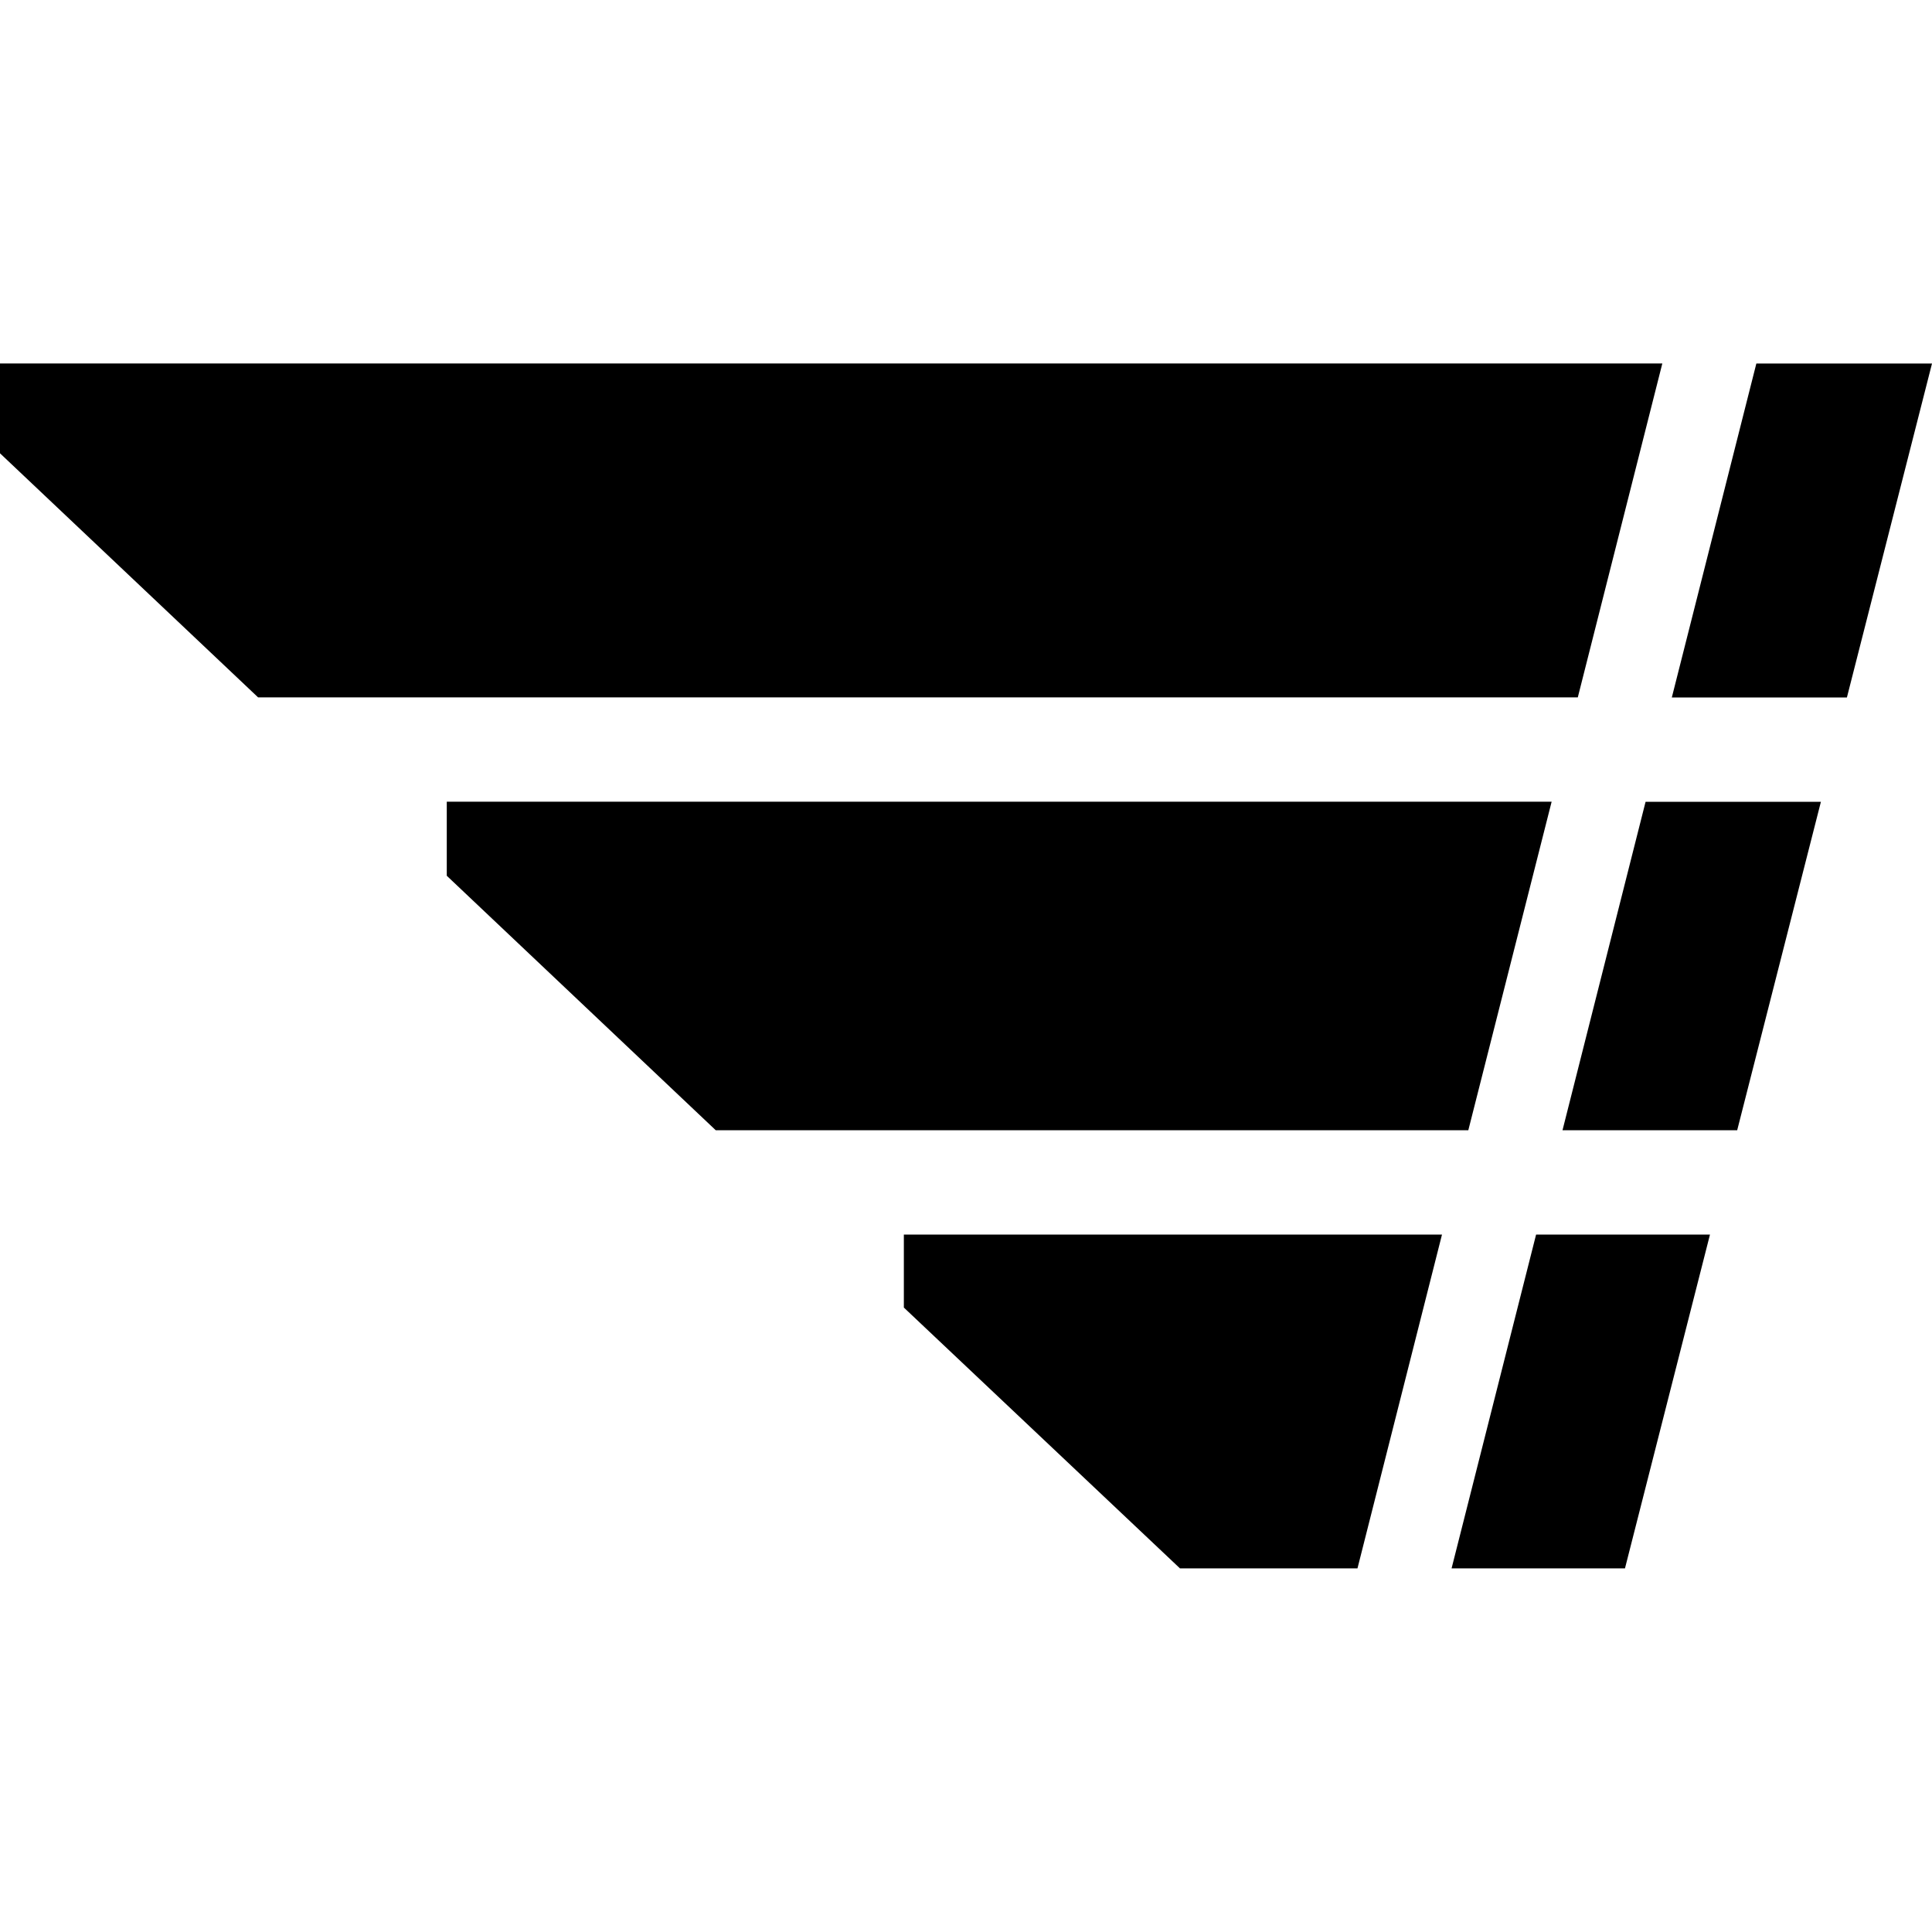
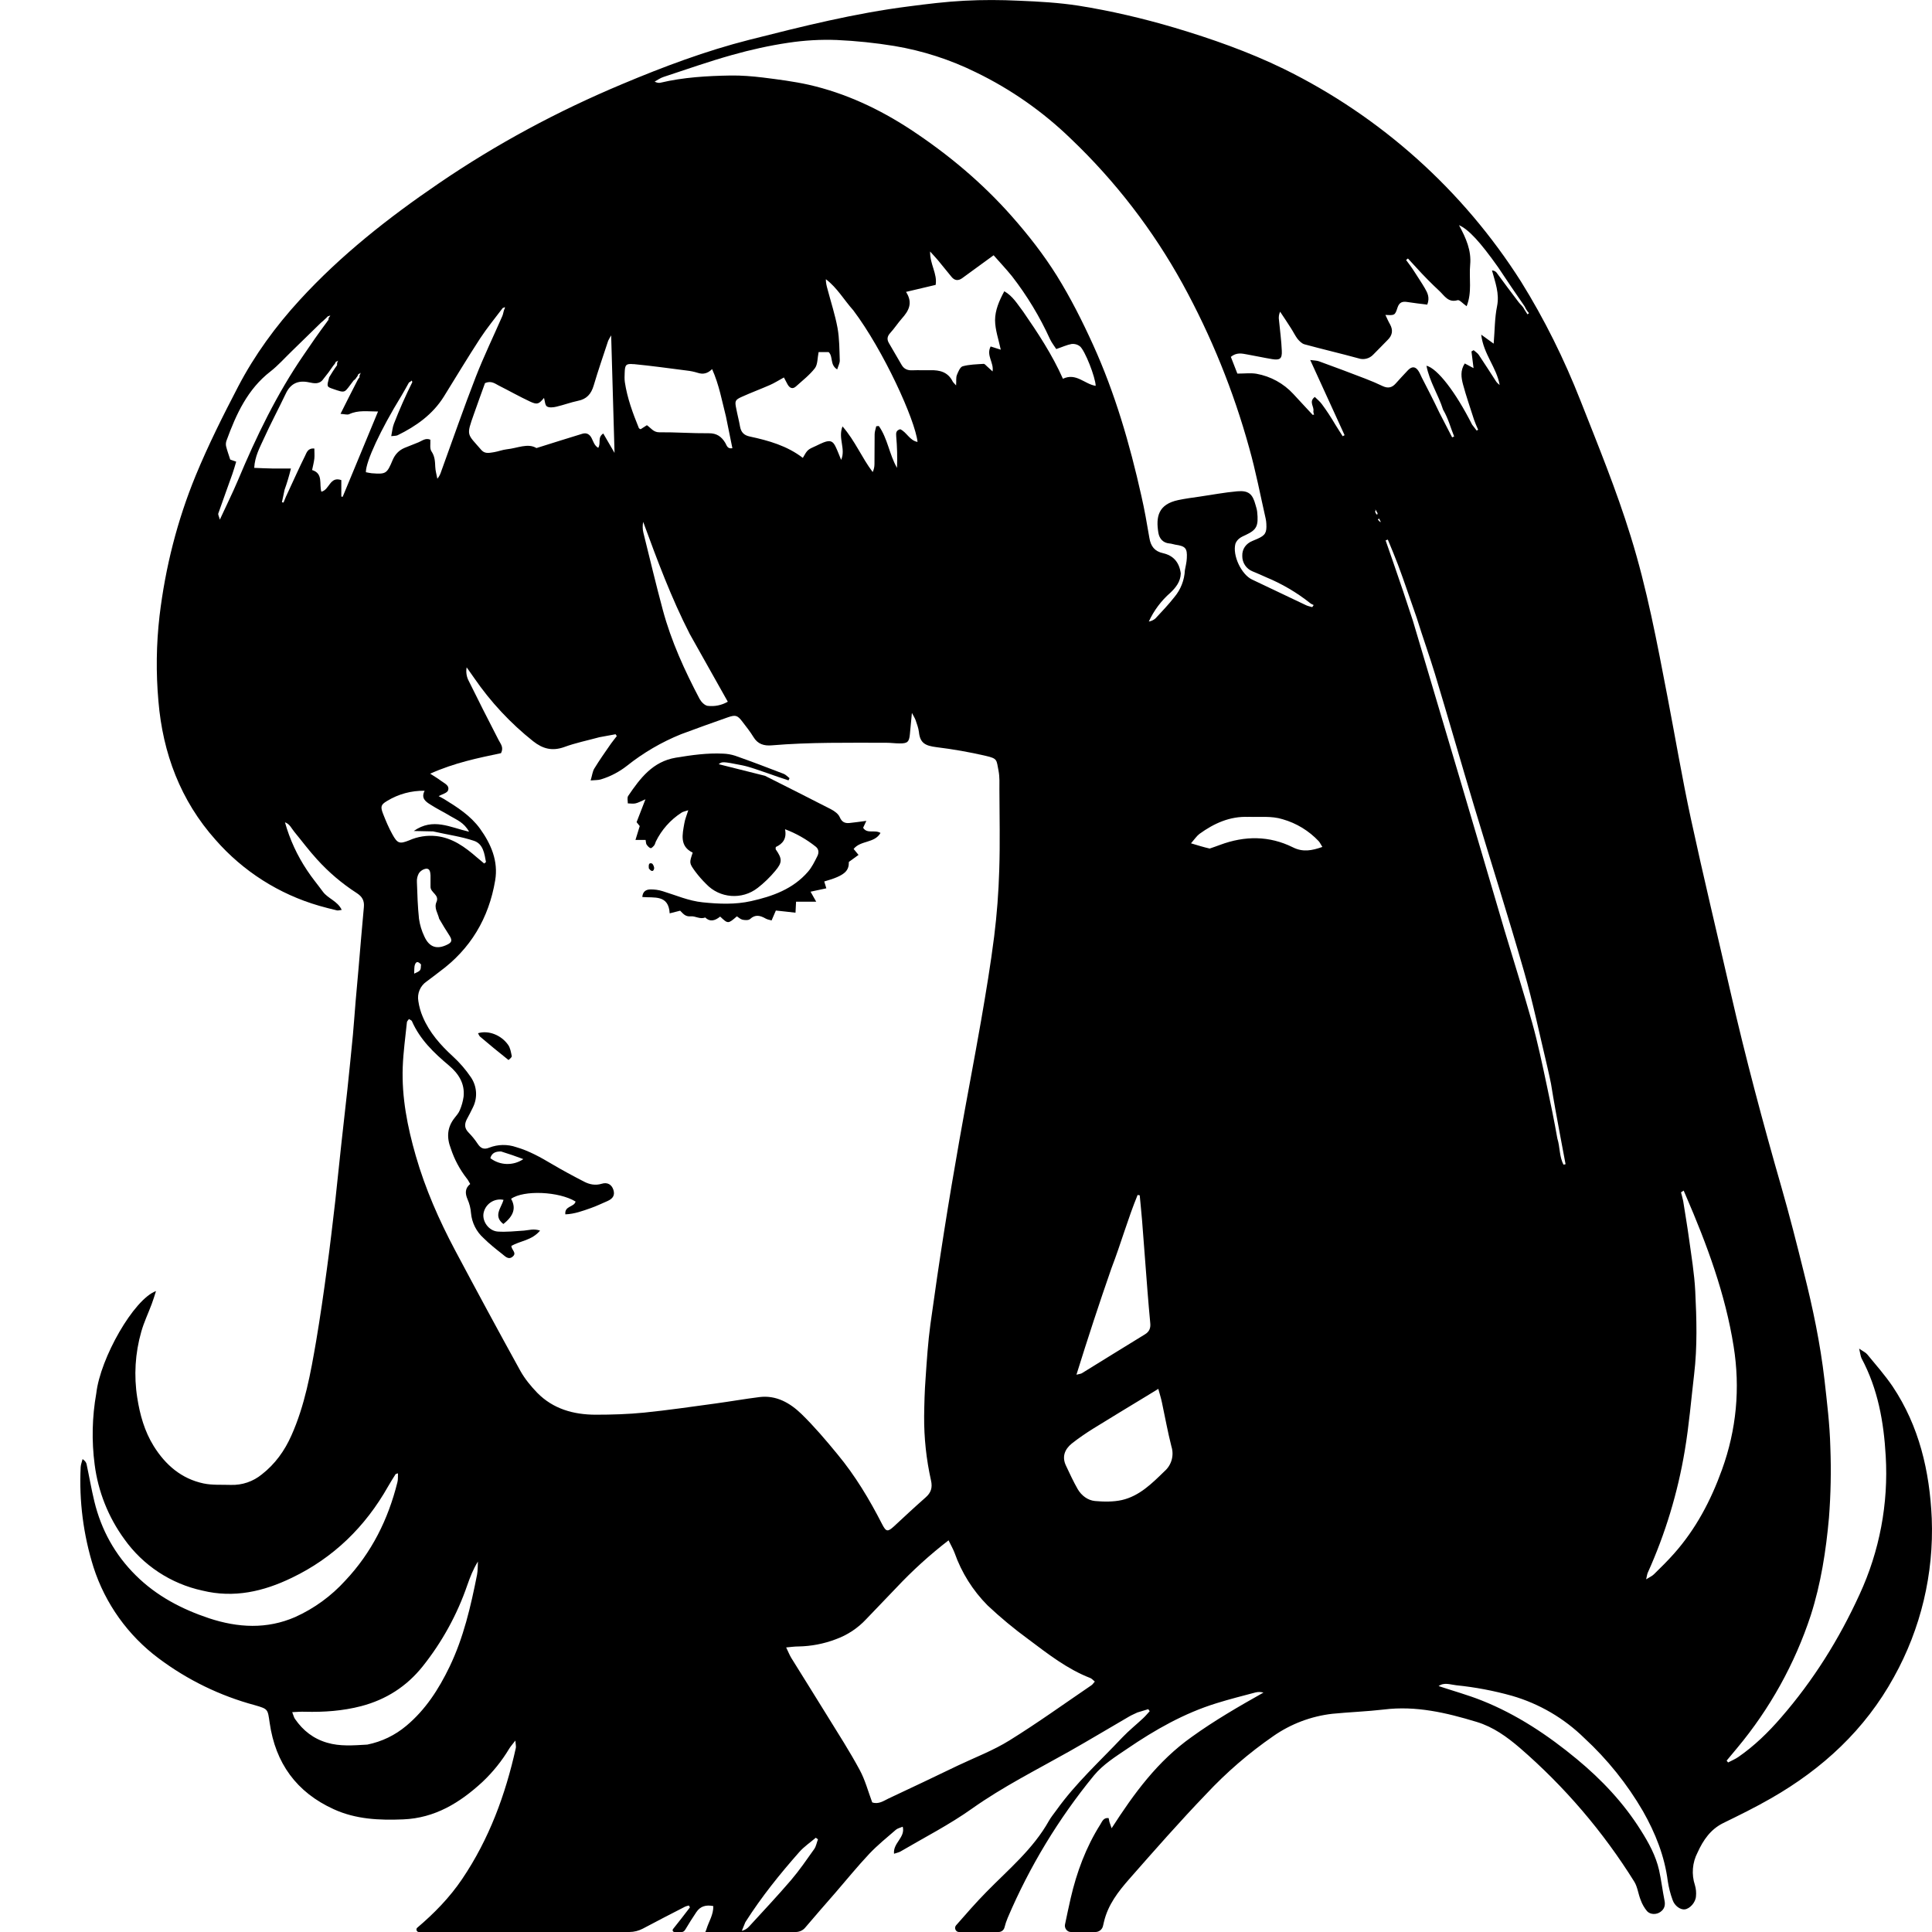
- <svg xmlns="http://www.w3.org/2000/svg" viewBox="0 0 24 24" width="24" height="24" fill="currentColor">
-   <path d="m21.818 4.516-1.05 4.148h2.175L24 4.516M19.41 14.04h2.17l1.04-4.08h-2.178m-2.41 9.523h2.154l1.056-4.147h-2.16m.193-5.377H5.55v.92l3.341 3.161h9.349m2.41-9.525H0v1.116l3.206 3.032H19.6m-8.372 7.58 3.43 3.24h2.205l1.05-4.147h-6.685" />
+ <svg xmlns="http://www.w3.org/2000/svg" viewBox="0 0 24 24" fill="currentColor" fill-rule="evenodd">
+   <path d="M5.938 12.835c.127-.039.285.02.373.143.028.038.036.092.046.14.003.014-.02.033-.04.05-.124-.098-.24-.194-.354-.291-.011-.01-.016-.027-.025-.042zM8.396 9.412c.195-.032.39-.06.588-.05a.54.54 0 01.148.026c.202.071.402.147.601.224.028.01.05.036.075.055l-.013.027a9.203 9.203 0 01-.26-.089c-.115-.038-.213-.077-.315-.098-.25-.05-.25-.046-.292-.014l.574.144c.275.139.55.276.823.417.042.022.09.057.107.098.026.06.063.076.117.072.066-.006.132-.017.213-.027l-.04.086c.051.08.142.02.216.064-.074.13-.247.09-.334.199l.061.074-.12.087c0 .106-.038.168-.306.243l.026.085-.196.042.07.124h-.25l-.007.137c-.081-.01-.161-.018-.244-.027l-.053.123c-.027-.008-.052-.011-.073-.023-.067-.038-.128-.056-.195.006-.019.017-.063.014-.093.008-.026-.006-.05-.029-.07-.042-.11.095-.11.095-.208.003-.057.046-.12.074-.186.011-.063.027-.123-.02-.178-.014-.07.007-.097-.035-.133-.07l-.13.033c-.013-.236-.194-.19-.34-.203.005-.072.05-.092.095-.094a.474.474 0 01.159.022c.164.05.32.12.496.138.203.021.405.029.601-.015.265-.059.52-.149.707-.365.049-.056.083-.127.117-.195.019-.038.02-.084-.02-.116a1.397 1.397 0 00-.382-.217c.024.12-.031.182-.115.221 0 .014-.004.025 0 .03.08.115.084.16-.007.267a1.39 1.39 0 01-.218.211.477.477 0 01-.641-.05 1.36 1.36 0 01-.133-.152c-.078-.107-.076-.108-.033-.236-.165-.08-.128-.226-.104-.364.008-.05.028-.096.049-.163-.04.014-.067.017-.087.032a.897.897 0 00-.316.357c-.007.016-.01.034-.02.047-.012.015-.034.038-.045.035-.02-.006-.037-.027-.05-.045-.008-.012-.007-.032-.012-.057h-.126l.053-.172a14.82 14.82 0 00-.039-.049l.11-.284c-.06.026-.091.044-.124.051-.03.007-.064 0-.095 0 0-.031-.01-.07.004-.092.149-.22.305-.428.593-.476z" />
+   <path d="M8.06 10.788c-.003-.038-.004-.075.037-.062.016.006.034.048.028.067-.01.04-.038.032-.064-.005z" />
+   <path clip-rule="evenodd" d="M11.981.009c.226-.012.453-.011.679 0 .247.01.495.024.74.062.401.064.798.157 1.19.273.463.138.92.299 1.356.511a7.31 7.31 0 012.948 2.642c.292.469.536.963.739 1.479.219.556.446 1.11.623 1.683.204.654.329 1.326.458 1.997.097.504.182 1.01.29 1.511.156.722.329 1.44.494 2.16.186.812.4 1.615.63 2.415.102.355.193.713.282 1.072.11.436.202.876.254 1.323.031.278.066.557.073.837a7.56 7.56 0 01-.017.88c-.037.413-.1.818-.226 1.212a5.017 5.017 0 01-.915 1.649l-.13.156.018.023c.043-.023.088-.041.127-.068.2-.138.373-.307.531-.49.4-.46.721-.973.975-1.529a3.59 3.59 0 00.325-1.72c-.024-.424-.097-.834-.3-1.213-.013-.027-.015-.06-.03-.121.05.035.082.048.101.072.107.13.22.258.315.398.33.494.46 1.052.486 1.64a3.75 3.75 0 01-.47 1.97c-.36.655-.887 1.14-1.526 1.506-.193.111-.394.21-.595.308-.157.078-.248.211-.318.365a.522.522 0 00-.033.406.359.359 0 01.013.139c-.005.077-.077.155-.14.162-.054.006-.125-.043-.15-.116a1.206 1.206 0 01-.06-.233c-.04-.314-.155-.6-.308-.87a3.906 3.906 0 00-.73-.91 2.129 2.129 0 00-.897-.524 4.093 4.093 0 00-.692-.131c-.075-.008-.15-.04-.22.01.18.06.363.11.538.18.434.173.82.43 1.18.728.308.255.58.543.794.884.098.155.186.315.227.496.027.123.042.25.067.375.013.062-.002.109-.053.144-.047.033-.122.034-.163-.01a.455.455 0 01-.08-.14c-.03-.073-.038-.159-.078-.225a7.314 7.314 0 00-1.423-1.664c-.16-.137-.329-.26-.537-.323-.376-.114-.753-.203-1.15-.154-.213.025-.427.032-.64.053a1.6 1.6 0 00-.736.278 5.14 5.14 0 00-.834.72c-.329.342-.642.699-.955 1.055-.136.155-.264.319-.314.531a5.227 5.227 0 00-.012.051.096.096 0 01-.09.076h-.31c-.046 0-.082-.048-.072-.094.023-.108.045-.216.07-.324.075-.325.19-.635.368-.917.024-.039.04-.088.104-.08l.01.049.027.077c.28-.435.571-.834.996-1.135.283-.204.584-.378.89-.55a.196.196 0 00-.098-.002c-.162.043-.325.084-.485.134-.402.124-.764.33-1.11.566-.147.1-.298.193-.414.333a7.314 7.314 0 00-1.07 1.767.845.845 0 00-.04.12.075.075 0 01-.072.056h-.494c-.04 0-.062-.051-.036-.082.123-.14.246-.282.377-.415.275-.281.58-.532.777-.884.027-.048.063-.09.095-.135.238-.333.54-.607.818-.902.082-.086.175-.16.26-.24.029-.027.053-.057.079-.085l-.018-.025-.135.041c-.034.017-.07.031-.102.05-.248.144-.494.292-.743.433-.408.23-.825.439-1.209.711-.281.2-.591.358-.889.533-.02.012-.044.015-.08.028-.015-.135.143-.201.108-.336-.033.014-.064.02-.085.038-.111.096-.227.19-.328.296-.148.157-.284.325-.425.488-.125.143-.25.286-.373.431A.153.153 0 019.89 24H8.762a.316.316 0 00.016-.042c.028-.09.085-.172.083-.28-.091-.018-.162.001-.212.077a4.45 4.45 0 00-.136.215c-.01.016-.024.03-.042.03h-.093c-.019 0-.029-.022-.017-.037.071-.088.14-.178.209-.268.001-.002-.006-.012-.012-.024-.014.004-.03.006-.045.013-.176.09-.352.181-.527.274a.363.363 0 01-.168.042H5.202c-.026 0-.039-.036-.019-.053.21-.178.402-.374.558-.605.335-.496.538-1.047.667-1.629.004-.02-.003-.043-.006-.091-.037.048-.059.072-.076.1a1.943 1.943 0 01-.334.415c-.28.258-.59.448-.983.464-.297.012-.588 0-.865-.127-.46-.21-.722-.57-.794-1.072-.025-.17-.017-.171-.182-.219A3.513 3.513 0 011.97 20.6a2.286 2.286 0 01-.808-1.13 3.569 3.569 0 01-.16-1.245c.002-.034.016-.067.024-.1.032.023.046.043.05.066.033.153.059.308.096.46.086.355.257.664.516.92.258.256.571.419.91.532.358.118.717.138 1.07-.016a1.89 1.89 0 00.621-.452c.328-.348.533-.76.648-1.223.009-.034.005-.071.007-.11-.015.006-.026.006-.03.011-.031.05-.064.1-.093.152-.284.502-.679.887-1.196 1.135-.351.17-.718.255-1.11.159a1.607 1.607 0 01-.971-.64 2.006 2.006 0 01-.368-.924 2.903 2.903 0 01.02-.886c.05-.439.466-1.17.742-1.271-.02.063-.035.112-.053.16-.043.116-.097.227-.13.345a1.901 1.901 0 00-.05.82c.033.212.09.416.204.6.147.236.346.407.62.465.11.023.225.014.338.018a.576.576 0 00.386-.131c.164-.128.282-.292.366-.481.168-.375.24-.777.309-1.179.05-.296.093-.594.133-.893.039-.281.071-.563.104-.845.026-.232.048-.464.074-.696.024-.228.052-.455.076-.683.024-.227.047-.455.069-.683.013-.14.022-.28.034-.42l.037-.417c.022-.25.041-.5.065-.748.008-.082-.02-.132-.09-.177a2.46 2.46 0 01-.492-.418c-.1-.109-.188-.228-.282-.342-.035-.042-.056-.097-.116-.118a2.084 2.084 0 00.275.597c.06.092.131.176.196.265.063.086.182.115.234.226-.028.003-.046.01-.06.006a4.74 4.74 0 01-.22-.057 2.71 2.71 0 01-1.287-.819c-.435-.487-.656-1.076-.71-1.723a5.206 5.206 0 01.014-1.06c.072-.602.22-1.186.45-1.745.155-.376.338-.741.526-1.102.205-.393.466-.75.765-1.076.512-.559 1.104-1.024 1.726-1.448.717-.49 1.478-.898 2.277-1.233C8.244.828 8.767.632 9.31.494c.655-.166 1.31-.33 1.982-.415.229-.03.458-.058.688-.07zm-1.847 22.82c-.07.06-.147.111-.207.18-.238.27-.464.549-.668.869l-.044.108a.177.177 0 00.093-.057c.174-.19.351-.378.519-.574.104-.122.195-.255.288-.386.024-.034.03-.08.046-.12l-.027-.02zm1.65-3.695a5.51 5.51 0 00-.653.593l-.37.386a.963.963 0 01-.377.25 1.372 1.372 0 01-.467.09c-.044 0-.087.006-.151.012.028.058.043.097.064.131.15.242.301.482.45.724.136.22.276.438.399.666.068.125.105.267.156.404.077.027.14-.018.202-.048.29-.135.579-.274.867-.412.213-.101.437-.186.636-.31.347-.215.68-.455 1.018-.685.015-.01.026-.028.042-.046-.023-.019-.038-.037-.056-.044-.287-.111-.527-.3-.77-.482a5.319 5.319 0 01-.506-.42 1.757 1.757 0 01-.41-.653c-.019-.049-.045-.095-.075-.156zm-5.847.264c-.06.096-.097.194-.132.293a3.38 3.38 0 01-.555 1.01c-.2.25-.455.412-.762.493-.23.06-.464.076-.7.07-.048-.002-.097.002-.158.005.016.04.021.066.035.085.1.145.23.246.4.295.157.046.316.034.498.023.181-.037.343-.115.485-.234.238-.199.402-.454.536-.732.175-.363.264-.751.342-1.144.01-.053.008-.11.011-.164zm14.945-4.586c.008.029.016.057.027.107.024.155.051.31.072.464.03.219.067.437.078.657.017.344.027.689-.014 1.033-.037.315-.063.633-.116.946a6.153 6.153 0 01-.46 1.518c-.008.018-.01.039-.02.082.047-.03.077-.042.098-.064.085-.083.17-.167.248-.255.271-.305.458-.66.596-1.043.18-.498.228-1.011.145-1.531-.103-.65-.33-1.263-.597-1.881a9.055 9.055 0 00-.024-.055l-.033.022zM5.797 8.29a.26.26 0 00.018.153c.124.251.25.501.379.75.025.049.066.09.03.163-.284.06-.578.119-.88.255.059.038.097.06.132.087.042.032.112.058.09.12-.01.033-.075.048-.117.072.017.01.043.021.067.036.166.102.33.207.447.368.138.192.229.404.188.644-.079.469-.306.85-.69 1.132-.054.04-.106.083-.161.122a.243.243 0 00-.103.245.77.77 0 00.055.195c.083.196.22.35.375.492.083.076.159.164.222.257a.37.37 0 01.025.377c-.023.05-.05.099-.076.148-.03.06-.028.111.022.162.041.042.08.089.112.138.038.058.078.079.147.05a.486.486 0 01.333-.006c.16.046.302.126.444.21.13.077.264.149.4.219.067.035.14.05.219.026.071-.022.124.01.145.076.02.064-.003.108-.074.139-.07.03-.137.063-.209.088-.1.035-.201.073-.314.077-.013-.107.11-.088.127-.159-.206-.126-.643-.145-.801-.034.063.112.035.21-.096.313-.13-.1-.025-.202.002-.3a.209.209 0 00-.249.17c-.015.101.067.216.178.224.108.007.218-.005.326-.012.06-.005.12-.027.199 0-.103.123-.248.127-.357.19.002.05.07.086.019.131-.053.048-.095-.001-.132-.03-.08-.063-.16-.126-.231-.197a.474.474 0 01-.157-.311.52.52 0 00-.043-.172c-.032-.074-.032-.137.033-.19-.018-.03-.028-.053-.045-.072a1.222 1.222 0 01-.196-.369c-.053-.137-.046-.264.048-.381.024-.03.05-.06.064-.095a.664.664 0 00.047-.168c.017-.165-.064-.287-.182-.387-.186-.156-.36-.322-.46-.551-.005-.011-.024-.017-.037-.026-.011.017-.024.027-.025.038-.019.185-.045.37-.052.557-.014.377.058.743.162 1.104.118.41.289.798.488 1.173.267.502.537 1.002.812 1.5.055.098.13.189.208.27.198.202.452.272.724.273.202 0 .404-.006.605-.026.295-.03.59-.073.884-.113.183-.025.365-.057.548-.08.21-.026.38.073.522.21.16.156.305.327.447.5.22.265.397.56.554.867.05.098.07.1.147.03.13-.121.26-.242.394-.36.067-.059.088-.12.067-.213a3.535 3.535 0 01-.085-.796c.002-.157.006-.314.018-.471.015-.224.03-.45.06-.672a59.114 59.114 0 01.362-2.298c.087-.493.182-.984.268-1.477.06-.347.118-.694.162-1.043.034-.273.055-.55.063-.825.011-.332.003-.665.002-.998 0-.077.004-.155-.01-.23-.028-.142-.01-.155-.162-.19a5.826 5.826 0 00-.607-.107c-.146-.018-.207-.053-.221-.19-.006-.049-.025-.098-.041-.146-.009-.025-.024-.048-.046-.09l-.025.264c-.009.096-.029.116-.127.115-.055 0-.11-.008-.164-.008-.476 0-.952-.008-1.426.032-.095.008-.173-.015-.226-.103-.04-.066-.088-.126-.134-.186-.063-.084-.086-.093-.182-.06-.195.068-.388.138-.582.21a2.71 2.71 0 00-.675.394.986.986 0 01-.323.168c-.033.01-.07.008-.127.013.02-.066.024-.114.047-.15.064-.105.135-.205.205-.306.023-.033.049-.063.073-.095l-.015-.023-.201.037c-.146.04-.296.07-.437.122-.148.053-.266.023-.386-.072a3.623 3.623 0 01-.733-.786l-.093-.132zm8.592 8.963l-.147.09c-.22.134-.44.266-.659.402-.093.058-.184.12-.27.188-.085.07-.124.161-.072.272.047.1.093.2.147.294.047.08.124.138.213.147.11.01.228.012.336-.012.217-.05.372-.205.528-.357a.291.291 0 00.087-.308c-.046-.18-.079-.365-.118-.547-.011-.052-.027-.103-.045-.169zm-.257-2.409c-.12.291-.205.597-.325.91-.151.433-.294.87-.435 1.323.036-.01.054-.01.067-.018.261-.16.522-.324.785-.484.054-.033.071-.078.065-.138-.012-.13-.024-.262-.034-.393l-.068-.886c-.008-.103-.02-.206-.029-.31-.009 0-.017-.002-.026-.004zm3.081-8.13l.099.285c.08.231.159.463.24.714l.58 1.952c.187.63.372 1.262.558 1.893.114.382.235.762.343 1.146.072.257.126.519.186.799.044.206.087.413.127.64.034.106.023.226.077.325l.025-.006-.068-.362c-.038-.206-.077-.412-.113-.638-.015-.07-.029-.141-.046-.211-.095-.396-.177-.796-.29-1.187-.196-.685-.413-1.364-.618-2.046-.165-.549-.322-1.1-.488-1.648-.069-.227-.15-.45-.226-.695l-.117-.336c-.037-.107-.075-.216-.115-.322-.04-.106-.084-.21-.127-.314a7.558 7.558 0 01-.027.01zM6.225 14.304c-.063-.001-.115.014-.134.083a.35.35 0 00.41.012 4.533 4.533 0 00-.276-.095zM5.23 11.98c-.026-.027-.057-.048-.075.002-.012.032-.007.07-.01.113.082-.037.082-.037.085-.115zm.062-1.189a.135.135 0 00-.088.056.197.197 0 00-.025.11c.005.152.01.306.026.457a.751.751 0 00.066.218c.061.136.157.167.288.101.055-.027.06-.054.025-.11a4.52 4.52 0 01-.129-.211c-.015-.068-.066-.131-.033-.207.04-.09-.076-.116-.074-.19V10.874c-.003-.038-.006-.087-.056-.083zm-.017-.968a.867.867 0 00-.467.127c-.076.045-.084.07-.05.158.034.087.07.173.115.254.064.117.09.125.21.077a.657.657 0 01.336-.053c.202.022.357.136.504.264l.092.077c.007-.006.014-.013.022-.018-.019-.105-.035-.226-.149-.264-.157-.053-.324-.075-.508-.117l-.24-.005c.24-.169.452-.044.687.009-.063-.115-.153-.147-.23-.193-.082-.05-.17-.092-.25-.144-.06-.037-.12-.08-.072-.172zm10.233.325c-.23-.01-.427.08-.608.211-.034.026-.06.065-.105.117.087.026.15.046.232.065.044-.015.088-.03.13-.046.306-.114.61-.115.904.031.126.063.237.04.366-.005-.02-.031-.03-.054-.045-.071a.986.986 0 00-.448-.273c-.14-.044-.284-.024-.426-.03zM7.99 6.483a.308.308 0 00.002.133c.08.321.156.643.242.962.104.387.27.75.456 1.103.02.037.061.08.098.087a.404.404 0 00.253-.051l-.472-.84c-.23-.448-.405-.92-.579-1.394zM10.397.497c-.2-.008-.405.004-.603.034-.236.035-.47.087-.7.152-.287.08-.569.18-.852.273-.04.013-.074.038-.11.058.028.014.05.018.07.014.287-.068.58-.085.873-.09.134-.002.269.009.402.025.19.024.382.048.57.09.456.104.874.3 1.265.556.464.306.888.66 1.257 1.078.205.232.395.475.56.739.17.274.315.561.449.856.273.601.456 1.232.6 1.876.04.173.07.348.1.524.017.104.065.167.17.19.122.028.2.105.22.251-.003.102-.06.174-.129.24a1.065 1.065 0 00-.268.358.164.164 0 00.083-.039c.08-.086.162-.172.235-.265a.56.56 0 00.13-.333c.009-.05.022-.1.024-.15.007-.124-.017-.15-.143-.168-.025-.004-.049-.014-.073-.015-.082-.007-.125-.063-.137-.131-.033-.198-.004-.355.247-.408.086-.018.174-.03.26-.042.158-.023.315-.053.473-.067.14-.012.19.033.226.167.008.029.018.057.021.087.019.179-.008.225-.141.288-.027.013-.055.024-.078.042a.148.148 0 00-.051.067c-.039.144.073.382.206.445l.673.32c.023.011.05.015.075.023l.018-.026c-.015-.008-.032-.013-.044-.024a2.27 2.27 0 00-.544-.32 4.898 4.898 0 00-.173-.075.203.203 0 01-.126-.191c-.003-.085.045-.154.128-.187l.059-.025c.099-.044.118-.076.112-.187a.384.384 0 00-.008-.063c-.067-.294-.123-.59-.205-.88a9.478 9.478 0 00-.826-2.036 7.465 7.465 0 00-1.39-1.805 4.536 4.536 0 00-1.177-.824 3.656 3.656 0 00-1.016-.328 6.155 6.155 0 00-.712-.074zm6.719 5.955c.01.014.018.028.038.034l-.022-.044-.016.01zM4.103 3.917a.062.062 0 01-.03.012.455.455 0 01-.04.039c-.01.01-.02.02-.045.04l-.363.354c-.088.085-.17.178-.266.253-.284.22-.425.53-.544.855a.132.132 0 00-.007.071c.013.055.033.108.052.168l.074.026c-.017.056-.03.105-.047.152-.058.164-.118.327-.175.491-.005.015.008.036.019.077.08-.175.158-.33.225-.489.228-.544.484-1.074.819-1.561.09-.133.182-.266.283-.401.004-.006.007-.013.022-.03.001-.016.003-.032.015-.04l.008-.017zm12.976 2.408a.023.023 0 01.009.019.073.073 0 00-.006.01.188.188 0 00.007.02l.018.022c.002-.007.007-.016.005-.021-.003-.01-.012-.018-.02-.038a1.331 1.331 0 01-.013-.012zM4.199 4.48c-.003.004-.008.008-.027.014-.005.013-.011.025-.031.047a2.085 2.085 0 01-.124.167c-.048.07-.116.055-.181.041-.134-.028-.228.016-.287.143-.089.187-.187.37-.273.56-.049.108-.11.216-.118.36.081.003.154.007.228.008h.228a2.563 2.563 0 01-.079.264c-.01.052-.022.103-.033.155l.02.004c.018-.046.037-.092.067-.153.066-.142.13-.285.2-.426.02-.04.034-.1.116-.092 0 .043.004.084 0 .124-.005.045-.017.09-.028.143.141.043.086.174.115.269.102-.022.104-.195.248-.144v.205l.017.002.439-1.059c-.13 0-.246-.02-.358.033-.024.011-.058-.001-.108-.004.075-.15.139-.278.211-.417a.128.128 0 01.025-.036c0-.015-.001-.03.008-.038l.006-.02c-.005.006-.01.011-.028.017-.004.012-.009.024-.026.045a.085.085 0 01-.032.033c-.123.157-.09.164-.258.106-.079-.027-.078-.028-.047-.144.028-.046.056-.093.098-.15 0-.016-.001-.032.007-.042L4.2 4.48zm2.073-.67c-.003.006-.007.011-.027.016-.094.125-.194.246-.28.377-.155.238-.301.481-.451.723-.14.224-.345.368-.575.481-.017.008-.04.006-.079.011.012-.059.016-.109.033-.153a6.076 6.076 0 01.229-.518l-.007-.02a.138.138 0 01-.035.025c-.028.05-.055.1-.093.164-.26.424-.443.817-.442.95.024.004.048.011.073.013.177.013.188.007.26-.165.03-.07.077-.12.147-.15l.175-.07c.044-.018.085-.057.146-.032.003.05-.01.11.014.145.042.062.044.125.047.193.002.049.017.098.026.147.029-.034.039-.065.05-.097.142-.39.277-.782.428-1.17.1-.256.22-.504.33-.756.013-.03.013-.067.03-.092V3.81zm3.987-.34c0 .045.01.084.021.123.042.16.094.318.124.48.024.133.023.27.028.406 0 .033-.019.067-.032.11-.094-.058-.047-.158-.106-.215h-.125c-.015.072-.01.152-.046.2-.066.085-.155.154-.236.227-.043.038-.078.018-.103-.025l-.046-.087c-.065.035-.117.069-.172.093-.116.051-.235.095-.35.147-.085.038-.09.053-.07.147.014.075.034.148.047.223.013.072.05.109.123.124.233.05.462.115.657.265.058-.102.058-.102.168-.151.03-.014.06-.03.092-.042.08-.03.115-.017.15.06.023.048.041.098.066.158.06-.14-.042-.267.017-.416.157.18.24.39.375.567a.235.235 0 00.022-.098c.002-.124 0-.247.002-.371 0-.034.013-.067.02-.1l.032-.003c.11.155.13.354.226.52a3.036 3.036 0 00-.01-.392c-.004-.045 0-.074.05-.088.08.036.116.14.215.158-.03-.275-.423-1.137-.798-1.635-.114-.127-.2-.28-.34-.386zm-2.667.696c-.019.034-.03.05-.037.067-.061.185-.125.37-.18.556-.031.105-.087.169-.195.19-.09.019-.178.052-.268.073-.038.009-.089.015-.118-.003-.024-.016-.025-.069-.036-.106-.064.076-.082.087-.17.047-.133-.062-.262-.135-.393-.201-.048-.025-.093-.063-.17-.03-.043.12-.091.25-.137.382-.099.28-.087.242.095.453.046.048.102.03.154.023.054-.009.106-.03.16-.036.13-.013.26-.08.367-.015.204-.064.387-.122.571-.178.05-.015.089.005.114.054.022.042.034.093.082.121.038-.056-.013-.128.063-.178l.14.241-.042-1.46zm.278.358c-.096-.01-.107.01-.11.108-.002.038-.003.078.002.115.03.2.099.386.174.57.002.006.012.01.022.015l.078-.05c.052.036.081.088.153.088.205-.002.41.014.616.012.099-.001.158.042.205.12.018.03.024.077.088.066l-.08-.394c-.05-.195-.085-.395-.172-.589-.057.057-.114.068-.18.046a.72.72 0 00-.135-.028c-.22-.028-.44-.059-.66-.08zm10.254-1.727c.089.163.155.316.139.491-.016.168.026.342-.044.516-.047-.033-.088-.082-.112-.075-.117.035-.164-.057-.227-.115a4.772 4.772 0 01-.286-.29l-.104-.113a4.856 4.856 0 01-.023.019c.035.046.07.093.11.156.04.064.084.127.122.193.034.058.065.118.031.205-.082-.01-.164-.019-.246-.032-.06-.01-.101 0-.124.07-.031.098-.037.096-.15.09.02.042.036.08.057.116.041.074.03.138-.03.196-.06.06-.118.122-.178.181a.175.175 0 01-.185.046c-.222-.061-.447-.113-.67-.174-.032-.009-.063-.04-.086-.068-.03-.04-.052-.087-.08-.13-.044-.07-.09-.138-.136-.207a.18.18 0 00-.014.105c.012.127.03.253.035.38.005.1-.024.12-.121.104-.104-.017-.206-.04-.31-.058-.064-.012-.131-.028-.202.03l.081.208c.09 0 .166-.01.237.002a.819.819 0 01.458.251c.078.083.154.168.241.26l.018-.005c-.004-.006-.008-.013-.01-.04.014-.056-.062-.118.018-.178.031.03.064.057.088.09.058.078.111.159.169.257l.089.141.024-.013a2093.819 2093.819 0 01-.427-.934c.055.007.083.007.108.016.193.07.385.142.577.216.074.028.147.06.219.094.062.028.112.018.157-.033.05-.056.102-.112.154-.167.05-.051.095-.046.132.014.016.025.026.053.04.08.071.138.143.277.217.433l.159.308.025-.011c-.044-.106-.07-.218-.138-.334-.057-.182-.168-.346-.206-.545.136.034.362.326.567.732l.057.074.018-.011a1.563 1.563 0 01-.052-.127c-.046-.145-.097-.29-.136-.436-.022-.083-.036-.173.022-.26l.109.058-.026-.207.027-.016c.022.02.05.036.065.06.073.108.143.22.215.33.01.016.029.029.043.043-.036-.217-.2-.38-.229-.626l.155.112c.014-.166.012-.319.042-.465.032-.158-.023-.297-.063-.445.024.004.036.006.055.025.092.124.183.249.277.371.02.027.05.047.069.087l.04.063.019-.015a.293.293 0 01-.053-.082 27.922 27.922 0 01-.332-.49c-.221-.311-.363-.467-.485-.521zm-6.57.327c-.003.161.092.275.069.415l-.368.087c.09.139.032.237-.052.331-.05.057-.092.122-.143.178-.037.04-.046.078-.018.126l.16.275c.029.048.072.066.128.064.076-.003.152 0 .228-.001.116-.003.216.022.275.137.006.014.02.024.044.052.004-.059-.003-.098.01-.13.016-.04.04-.099.072-.108.084-.023.173-.024.26-.03.013-.001.027.018.04.029l.071.065c.019-.11-.082-.198-.024-.31l.126.04c-.026-.123-.07-.245-.071-.366 0-.123.051-.243.115-.36.107.062.16.156.234.253.183.265.36.533.494.834.165-.078.27.068.407.088-.003-.106-.133-.441-.197-.492a.142.142 0 00-.102-.028c-.06.011-.119.039-.191.063-.025-.039-.056-.078-.077-.122a3.936 3.936 0 00-.473-.783c-.076-.094-.16-.182-.228-.26l-.391.285c-.049.035-.094.03-.132-.017l-.169-.207c-.025-.03-.053-.059-.097-.108z" />
</svg>
